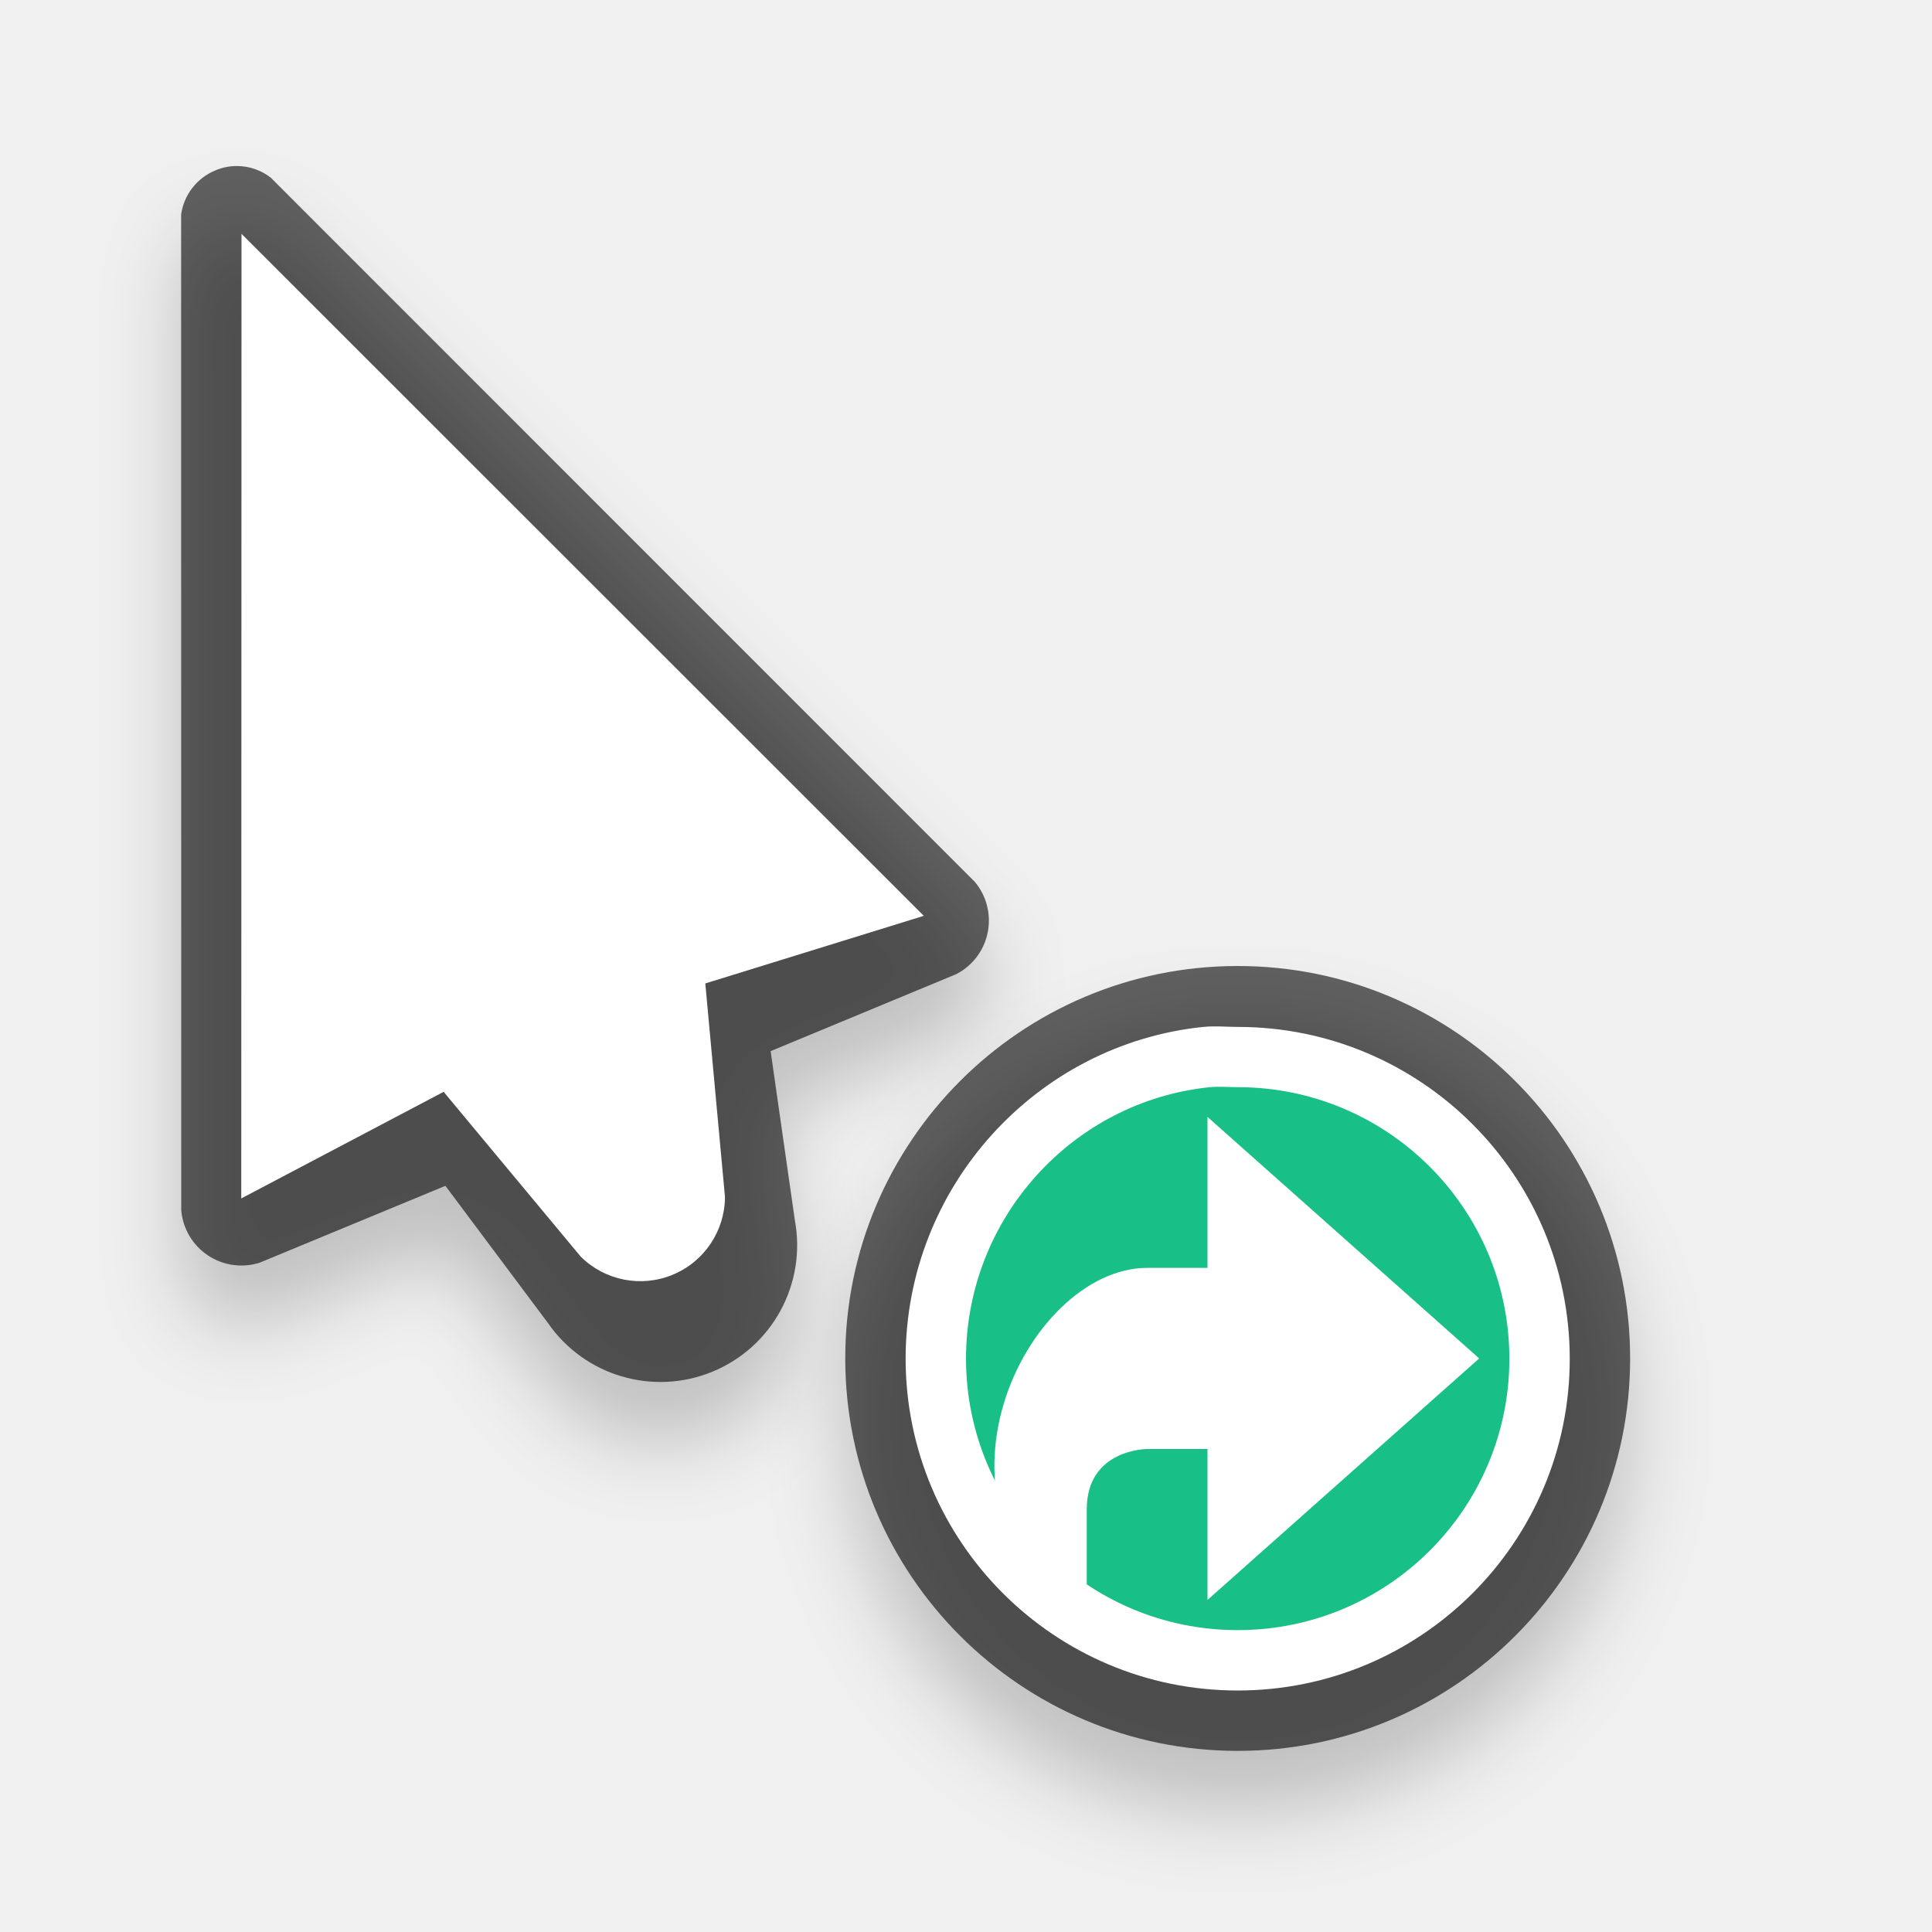
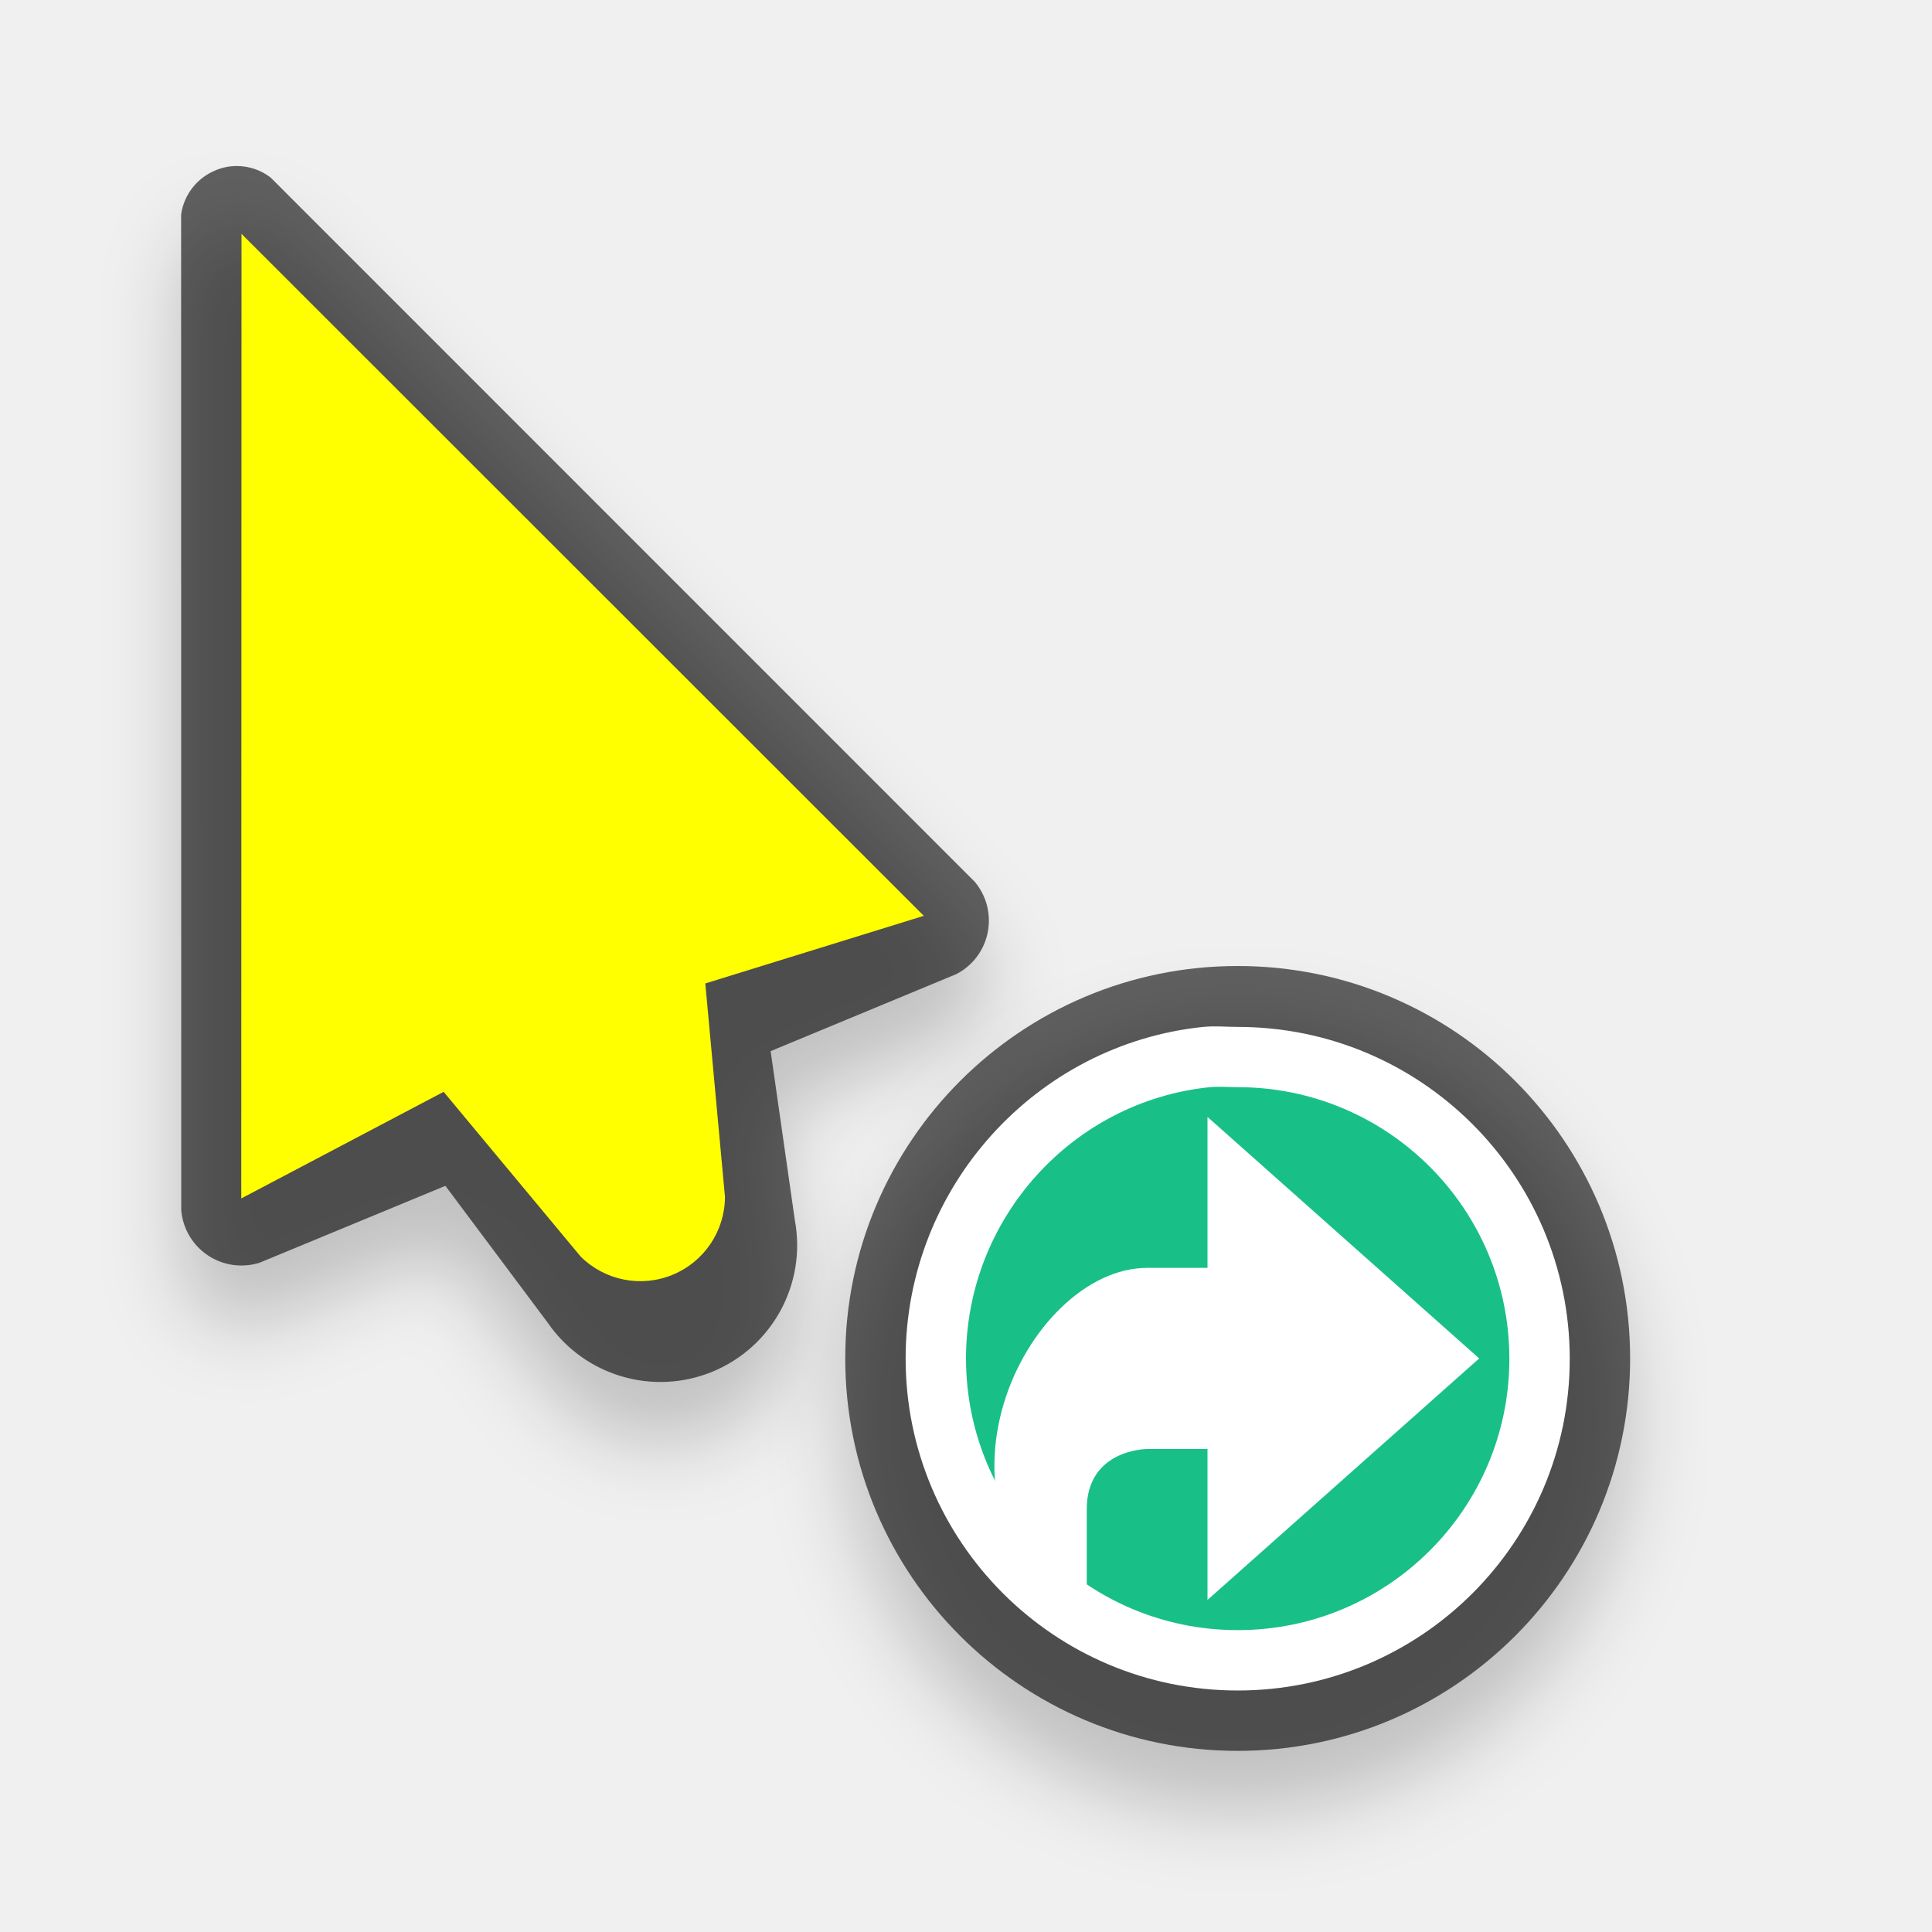
<svg xmlns="http://www.w3.org/2000/svg" id="svg11024" height="32" width="32">
  <filter id="filter7078" color-interpolation-filters="sRGB">
    <feGaussianBlur id="feGaussianBlur7080" stdDeviation=".657" />
  </filter>
  <g id="g48029" transform="translate(-20 -741.362)">
    <path id="path48019" d="m23.93 745.112a.9.9 0 0 0 -.362.072.93.93 0 0 0 -.568.73l.002 16.497a1 1 0 0 0 1.299.865l3.076-1.273 1.697 2.27a2.265 2.265 0 0 0 4.092-1.696l-.402-2.805 3.074-1.275q.135-.068.248-.18a1 1 0 0 0 .059-1.35l-11.663-11.665a.92.92 0 0 0 -.552-.19" filter="url(#filter7078)" opacity=".2" />
    <path id="path48021" d="m23.93 744.112a.9.9 0 0 0 -.362.072.93.93 0 0 0 -.568.73l.002 16.497a1 1 0 0 0 1.299.865l3.076-1.273 1.697 2.27a2.265 2.265 0 0 0 4.092-1.696l-.402-2.805 3.074-1.275q.135-.068.248-.18a1 1 0 0 0 .059-1.35l-11.663-11.665a.92.92 0 0 0 -.552-.19" opacity=".6" />
-     <path id="path48023" d="m24 745.235-.004 15.977 3.352-1.766 2.271 2.73a1.402 1.402 0 0 0 2.389-.988l-.326-3.537 3.619-1.12z" fill="#fff" />
+     <path id="path48023" d="m24 745.235-.004 15.977 3.352-1.766 2.271 2.73a1.402 1.402 0 0 0 2.389-.988l-.326-3.537 3.619-1.12z" fill="#ff0" />
  </g>
  <g id="g44984" transform="translate(-220 -791.362)">
    <path id="path7458-0" d="m240.5 808.375a6.5 6.5 0 1 0 0 13 6.5 6.5 0 0 0 0-13" filter="url(#filter7078)" opacity=".2" />
    <circle id="path5519-7-2-2" cx="240.5" cy="813.862" opacity=".6" r="6.5" />
    <path id="path4169-06-0" d="m239.938 808.37c-2.774.282-4.938 2.65-4.938 5.496a5.5 5.5 0 0 0 5.5 5.496c3.038 0 5.5-2.46 5.5-5.496a5.5 5.5 0 0 0 -5.5-5.495c-.19 0-.378-.02-.562 0" fill="#fff" />
    <path id="path3719" d="m240.04 809.369c-2.27.23-4.04 2.168-4.04 4.497a4.5 4.5 0 0 0 4.5 4.496c2.485 0 4.5-2.013 4.5-4.496a4.5 4.5 0 0 0 -4.5-4.497c-.155 0-.309-.015-.46 0" fill="#18c087" />
    <path id="path6742-6" d="m238 818.362v-2c0-1 1-1 1-1h1v2.5l4.5-4-4.5-4v2.5h-1c-2 0-4 4-1 6" fill="#fff" />
  </g>
  <path id="hotspot" d="m4-5h1v1h-1z" display="none" transform="rotate(90)" />
</svg>
